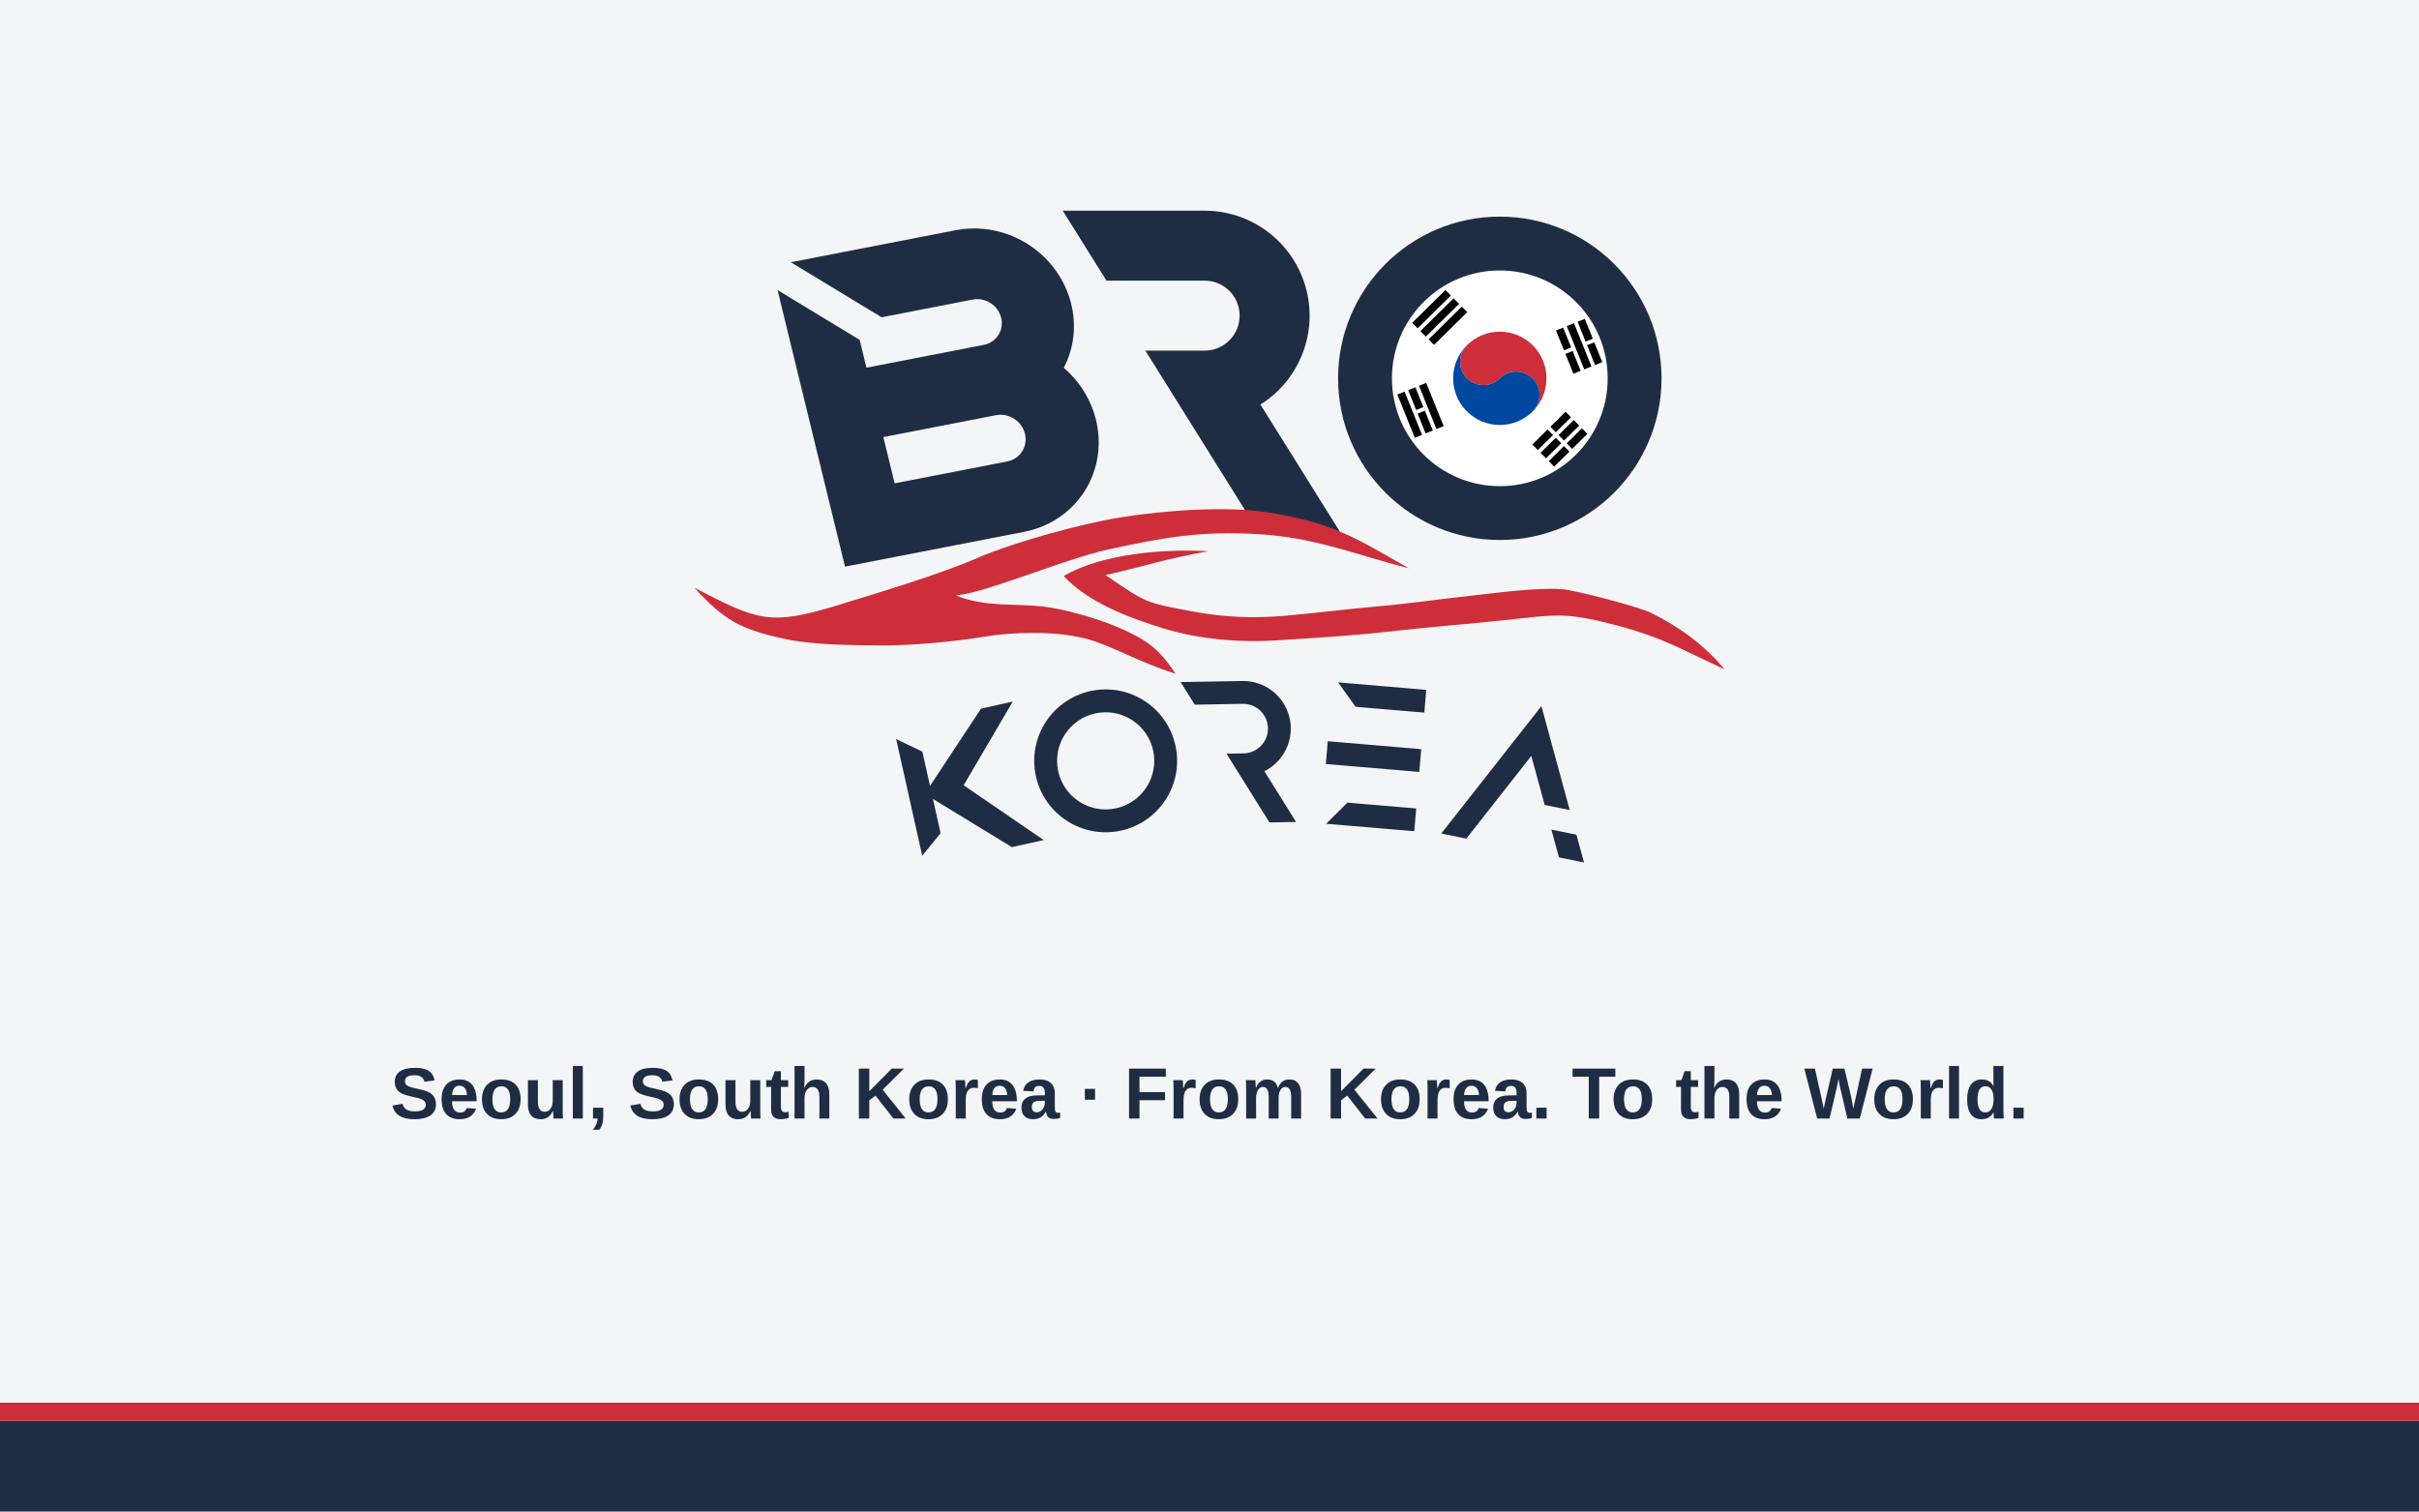
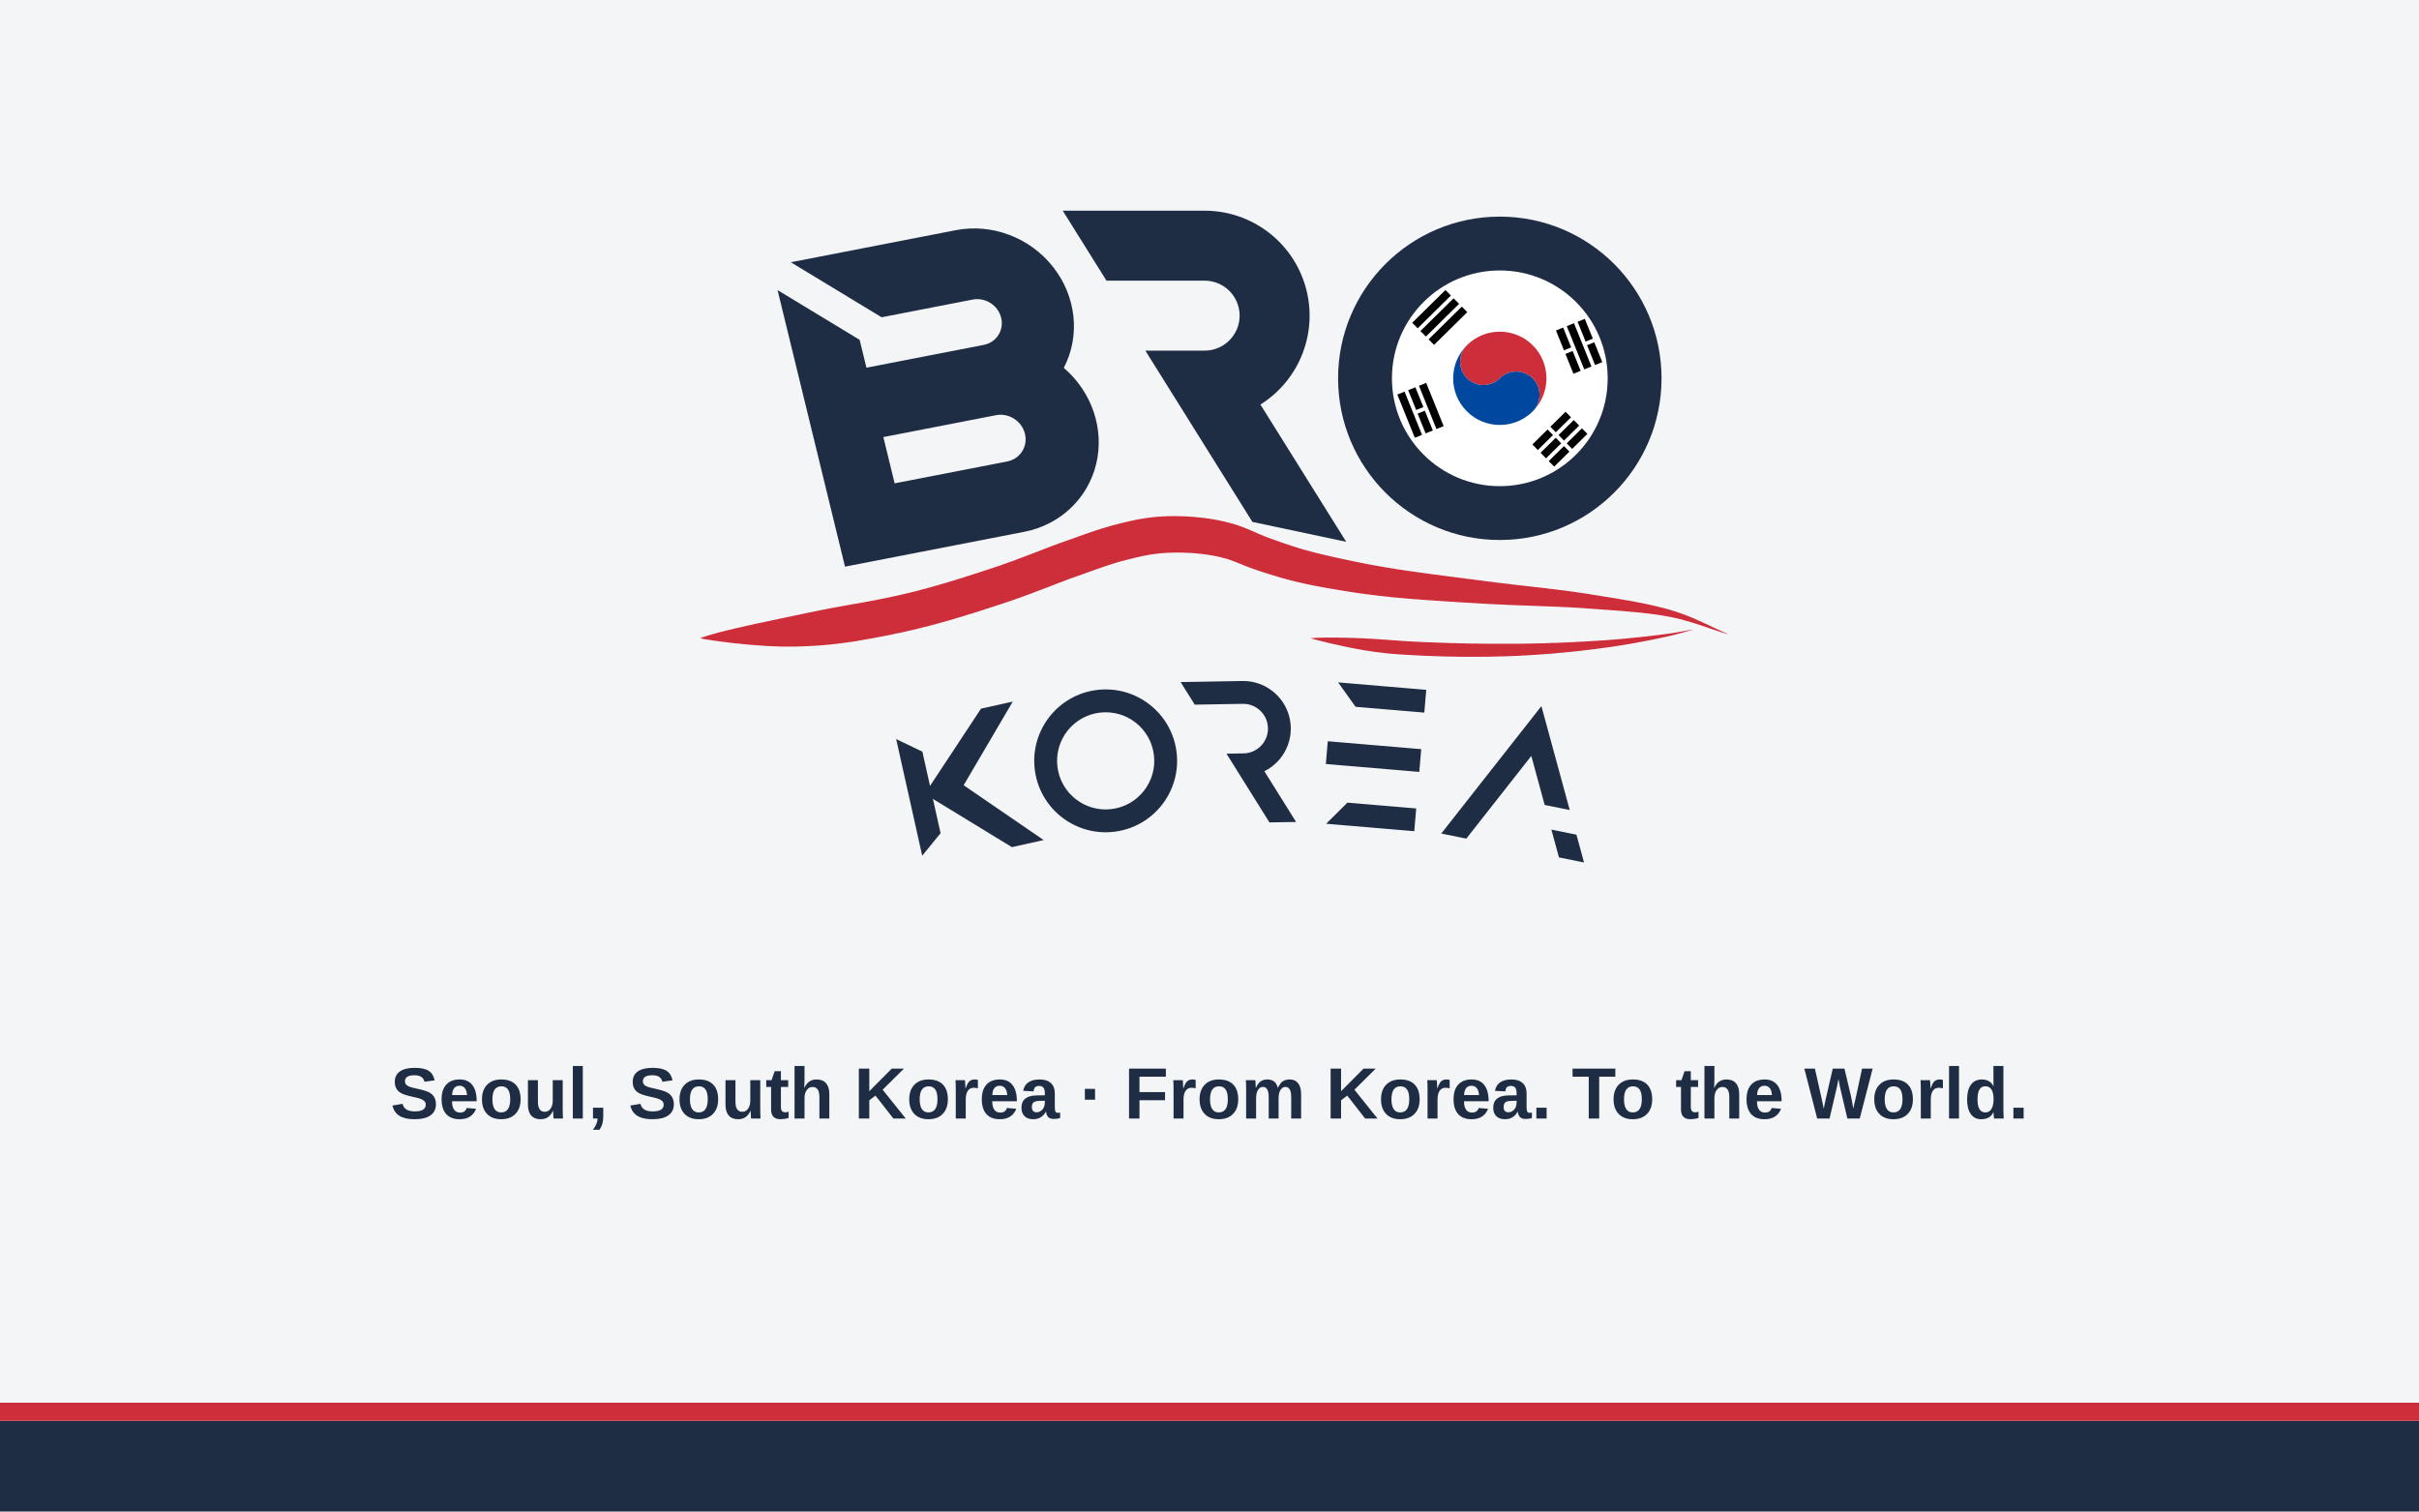
<svg xmlns="http://www.w3.org/2000/svg" viewBox="0 0 800 500" width="800" height="500" role="img" aria-label="BRO KOREA">
  <rect width="800" height="500" fill="#F4F5F7" />
  <rect y="470" width="800" height="30" fill="#1F2D44" />
  <rect y="464" width="800" height="6" fill="#CD2E3A" />
  <svg x="220" y="60" width="360" height="235" viewBox="0 0 1120 730.77">
    <path fill="#1F2D44" fill-rule="evenodd" d="M129.21,83.05L298.99,50.05C336.25,42.81 375.34,57.62 399.18,88.03C423.02,118.43 427.27,158.89 410.08,191.72C439.1,216.64 452.01,254.89 443.43,290.58C434.84,326.27 406.25,353.3 369.51,360.44L184.97,396.31L115.59,111.72L200.04,162.9L207.03,191.56L327.77,168.09C340.78,165.56 348.78,153.07 345.64,140.2C342.5,127.32 329.41,118.93 316.4,121.46L222.65,139.68ZM224.43,262.97L236.04,310.58L351.87,288.06C365.15,285.48 373.32,272.73 370.12,259.58C366.91,246.44 353.55,237.87 340.27,240.46Z" />
    <path fill="#1F2D44" d="M409.01,30L555,30C603.15,30 645.48,61.87 658.79,108.14C672.1,154.41 653.18,203.9 612.39,229.49L700.67,370.76L604.16,350.29L494,174L555,174C574.88,174 591,157.88 591,138C591,118.12 574.88,102 555,102L454,102Z" />
    <path fill="#FFFFFF" d="M969.7,202.5C969.7,263.8 920,313.5 858.7,313.5C797.4,313.5 747.7,263.8 747.7,202.5C747.7,141.2 797.4,91.5 858.7,91.5C920,91.5 969.7,141.2 969.7,202.5Z" />
    <path fill="#1F2D44" fill-rule="evenodd" d="M1025.1,202.5C1025.1,294.4 950.6,368.9 858.7,368.9C766.8,368.9 692.3,294.4 692.3,202.5C692.3,110.6 766.8,36.1 858.7,36.1C950.6,36.1 1025.1,110.6 1025.1,202.5ZM969.7,202.5C969.7,141.2 920,91.5 858.7,91.5C797.4,91.5 747.7,141.2 747.7,202.5C747.7,263.8 797.4,313.5 858.7,313.5C920,313.5 969.7,263.8 969.7,202.5Z" />
    <path fill="#CD2E3A" d="M858.7,202.5C849.26,211.81 834.07,211.71 824.76,202.27C815.45,192.83 815.55,177.64 824.99,168.33C843.86,149.71 874.25,149.92 892.87,168.79C911.49,187.66 911.28,218.05 892.41,236.67C901.85,227.36 901.95,212.17 892.64,202.73C883.33,193.29 868.14,193.19 858.7,202.5Z" />
    <path fill="#0047A0" d="M858.7,202.5C868.14,193.19 883.33,193.29 892.64,202.73C901.95,212.17 901.85,227.36 892.41,236.67C873.54,255.29 843.15,255.08 824.53,236.21C805.91,217.34 806.12,186.95 824.99,168.33C815.55,177.64 815.45,192.83 824.76,202.27C834.07,211.71 849.26,211.81 858.7,202.5Z" />
    <path fill="#000000" d="M802.75,111.61L808.37,117.3L774.2,151.01L768.58,145.32ZM811.18,120.15L816.79,125.85L782.62,159.55L777,153.86ZM819.6,128.69L825.22,134.39L791.05,168.1L785.43,162.4ZM916.48,153.29L923.89,150.29L932.13,170.69L924.71,173.69ZM926.21,177.39L933.63,174.4L941.87,194.8L934.45,197.79ZM927.6,148.79L935.02,145.8L952.99,190.3L945.58,193.3ZM938.73,144.3L946.15,141.3L954.38,161.7L946.97,164.7ZM948.46,168.41L955.88,165.41L964.12,185.81L956.7,188.81ZM753.28,219.19L760.7,216.19L778.67,260.7L771.25,263.7ZM764.41,214.7L771.82,211.7L780.06,232.1L772.64,235.09ZM774.14,238.8L781.56,235.81L789.8,256.21L782.38,259.2ZM775.53,210.2L782.95,207.21L800.92,251.71L793.51,254.71ZM926.35,236.9L931.97,242.6L916.31,258.05L910.69,252.35ZM907.84,255.16L913.46,260.86L897.8,276.31L892.18,270.61ZM934.78,245.45L940.4,251.14L924.73,266.59L919.12,260.9ZM916.27,263.7L921.89,269.4L906.22,284.85L900.61,279.15ZM943.2,253.99L948.82,259.68L933.16,275.13L927.54,269.44ZM924.69,272.25L930.31,277.94L914.65,293.39L909.03,287.7Z" />
    <path fill="#1F2D44" d="M237.61,573.75L264.57,586.69L283.31,670.62L264.4,693.8ZM324.9,542.49L357.59,535.19L307.05,621.27L389.39,677.69L356.69,684.98L270.69,632.44L269.39,626.61ZM526.18,587.66C530.88,627.98 502.02,664.48 461.7,669.18C421.38,673.89 384.88,645.02 380.17,604.71C375.46,564.39 404.33,527.88 444.65,523.18C484.97,518.47 521.47,547.34 526.18,587.66ZM502.83,590.38C499.63,562.95 474.8,543.32 447.37,546.52C419.95,549.72 400.31,574.55 403.51,601.98C406.71,629.41 431.54,649.05 458.97,645.84C486.4,642.64 506.04,617.81 502.83,590.38ZM530.29,515.1L593.8,514C616.7,513.61 636.81,529.12 642.25,551.37C647.68,573.61 636.98,596.66 616.48,606.86L649.09,659.07L621.68,659.54L577.49,588.8L595.09,588.49C609.17,588.25 620.39,576.64 620.14,562.55C619.9,548.47 608.29,537.26 594.21,537.5L544.81,538.35ZM692.33,515.43L783,523.11L781.02,546.53L710.27,540.54ZM681.68,576L777.84,584.14L775.85,607.56L679.7,599.42ZM701.92,639.18L772.67,645.17L770.69,668.59L680.01,660.91ZM901.5,539.85L930.63,646.77L904.85,641.55L891.11,591.11L824.23,676.22L798.45,670.99ZM911.76,666.93L937.54,672.15L945.34,700.77L919.56,695.55Z" />
-     <path fill="#CD2E3A" d="M30,418C60.4,451.28 77.17,460.53 120.22,470.09C152.38,477.24 190.31,477.06 223.45,477.36C253.09,477.63 297.84,473.45 327.26,468.53C358.45,463.32 400.3,462.46 431.06,469.98C457.47,476.43 487.2,494.76 525,506.5C507.68,480.21 495.47,471.6 465.31,458.48C445.73,449.96 409.99,439.66 388.97,437.43C355.61,433.88 330.25,438.16 299,426C331.61,422.8 410.93,388.31 456.44,378.48C513.4,366.17 551.42,359.31 610.38,362.87C669.38,366.42 709.16,383.69 765,398C709.82,366.18 686.17,351.18 620.99,340.59C577.82,333.57 512.43,338.54 468.94,345.53C428.28,352.06 359.24,371 321.79,387.17C281.36,404.62 219.96,422.98 177.16,436.11C107.66,457.43 94.94,451.81 30,418Z" />
-     <path fill="#CD2E3A" d="M410,406C435.45,433.34 476.78,448.79 512.56,459.85C548.75,471.04 591.18,474.62 628.85,472.18C667.64,469.67 707.76,467.42 746.26,462.96C784.81,458.48 824.77,455.54 863.31,451.41C917.22,445.64 926.24,442.72 979.57,456.93C1027.98,469.83 1046.17,481.94 1090,502C1068.9,476.79 1043.03,457.98 1014.01,443.72C1001.76,437.7 936.07,420.35 922.28,419.48C895.01,417.74 855.57,423.32 827.85,426.36C796.73,429.77 764.37,434.5 733.28,437.17C702.34,439.82 669.9,444.07 638.36,446.82C606.17,449.62 575.45,448.56 543.7,442.63C492.18,433.01 495.82,433.89 453,405C492.78,396.02 517.49,387.45 559,380.5C513.55,377.66 448.79,383.04 410,406Z" />
+     <path fill="#CD2E3A" d="M36.0,470.0 L38.7,470.6 L41.3,471.1 L43.9,471.5 L46.6,471.9 L49.2,472.3 L51.8,472.7 L54.4,473.0 L57.1,473.4 L59.7,473.7 L62.3,474.0 L64.9,474.4 L67.5,474.7 L70.2,475.0 L72.8,475.3 L75.4,475.5 L78.0,475.8 L80.6,476.1 L83.3,476.3 L85.9,476.6 L88.5,476.8 L91.1,477.0 L93.8,477.2 L96.4,477.4 L99.1,477.6 L101.7,477.8 L104.4,478.0 L107.0,478.1 L109.7,478.2 L112.3,478.3 L115.0,478.4 L117.7,478.5 L120.4,478.6 L123.1,478.6 L125.8,478.6 L128.5,478.6 L131.2,478.6 L133.9,478.6 L136.6,478.5 L139.3,478.4 L142.0,478.3 L144.8,478.2 L147.6,478.1 L150.4,477.9 L153.2,477.8 L156.0,477.6 L158.9,477.4 L161.7,477.2 L164.5,476.9 L167.4,476.7 L170.2,476.4 L173.0,476.1 L175.9,475.8 L178.7,475.4 L181.6,475.1 L184.4,474.7 L187.3,474.3 L190.1,473.9 L192.9,473.5 L195.8,473.1 L198.6,472.6 L201.5,472.1 L204.3,471.6 L207.1,471.1 L209.9,470.6 L212.8,470.1 L215.6,469.6 L218.4,469.0 L221.2,468.5 L224.0,468.0 L226.8,467.4 L229.6,466.9 L232.4,466.3 L235.2,465.7 L237.9,465.1 L240.7,464.6 L243.4,464.0 L246.2,463.4 L248.9,462.7 L251.6,462.1 L254.3,461.5 L256.9,460.9 L259.4,460.3 L262.0,459.7 L264.5,459.0 L267.0,458.4 L269.6,457.8 L272.1,457.1 L274.6,456.4 L277.1,455.8 L279.6,455.1 L282.2,454.4 L284.6,453.7 L287.1,453.0 L289.6,452.3 L292.1,451.6 L294.6,450.9 L297.0,450.2 L299.5,449.4 L301.9,448.7 L304.4,448.0 L306.8,447.2 L309.2,446.5 L311.6,445.7 L314.0,445.0 L316.4,444.3 L318.8,443.5 L321.2,442.8 L323.5,442.0 L325.9,441.3 L328.2,440.5 L330.5,439.7 L332.9,439.0 L335.2,438.2 L337.5,437.5 L339.8,436.7 L342.0,436.0 L344.3,435.3 L346.5,434.5 L348.8,433.8 L351.0,433.0 L353.0,432.4 L355.0,431.7 L357.0,431.0 L359.0,430.3 L361.0,429.6 L363.0,428.9 L365.0,428.2 L367.0,427.5 L368.9,426.8 L370.9,426.0 L372.8,425.3 L374.8,424.6 L376.7,423.9 L378.6,423.2 L380.5,422.4 L382.4,421.7 L384.3,421.0 L386.2,420.3 L388.0,419.6 L389.9,418.9 L391.7,418.2 L393.6,417.5 L395.4,416.8 L397.2,416.1 L399.0,415.4 L400.8,414.7 L402.6,414.0 L404.3,413.3 L406.1,412.7 L407.8,412.0 L409.5,411.4 L411.2,410.7 L412.9,410.1 L414.6,409.4 L416.2,408.8 L417.9,408.2 L419.5,407.6 L421.1,407.1 L422.7,406.5 L424.3,405.9 L425.6,405.5 L427.0,405.0 L428.3,404.5 L429.6,404.1 L430.9,403.6 L432.1,403.1 L433.4,402.7 L434.7,402.2 L435.9,401.8 L437.2,401.4 L438.4,400.9 L439.6,400.5 L440.8,400.1 L442.0,399.6 L443.2,399.2 L444.4,398.8 L445.6,398.4 L446.7,398.0 L447.9,397.6 L449.0,397.2 L450.2,396.8 L451.3,396.4 L452.4,396.0 L453.6,395.6 L454.7,395.3 L455.8,394.9 L456.9,394.5 L458.0,394.2 L459.1,393.8 L460.2,393.5 L461.3,393.1 L462.3,392.8 L463.4,392.5 L464.5,392.2 L465.6,391.8 L466.6,391.5 L467.7,391.2 L468.8,390.9 L469.8,390.6 L470.9,390.4 L471.9,390.1 L472.9,389.8 L473.9,389.6 L474.9,389.3 L475.9,389.0 L476.8,388.8 L477.8,388.5 L478.8,388.3 L479.7,388.1 L480.7,387.8 L481.7,387.6 L482.6,387.4 L483.5,387.1 L484.5,386.9 L485.4,386.7 L486.3,386.5 L487.3,386.3 L488.2,386.1 L489.1,385.9 L490.0,385.7 L490.9,385.5 L491.8,385.3 L492.8,385.1 L493.7,384.9 L494.6,384.8 L495.4,384.6 L496.3,384.4 L497.2,384.3 L498.1,384.1 L499.0,384.0 L499.9,383.8 L500.8,383.7 L501.7,383.6 L502.6,383.4 L503.4,383.3 L504.3,383.2 L505.2,383.1 L506.1,383.0 L507.0,382.9 L507.9,382.8 L508.7,382.7 L509.6,382.6 L510.5,382.5 L511.4,382.4 L512.3,382.4 L513.2,382.3 L514.1,382.2 L515.1,382.2 L516.0,382.1 L516.9,382.1 L517.8,382.0 L518.7,382.0 L519.6,382.0 L520.6,381.9 L521.5,381.9 L522.4,381.9 L523.3,381.9 L524.3,381.9 L525.2,381.8 L526.1,381.8 L527.1,381.8 L528.0,381.8 L528.9,381.8 L529.8,381.9 L530.8,381.9 L531.7,381.9 L532.6,381.9 L533.5,381.9 L534.4,382.0 L535.4,382.0 L536.3,382.0 L537.2,382.1 L538.1,382.1 L539.0,382.2 L539.9,382.2 L540.8,382.3 L541.7,382.3 L542.6,382.4 L543.5,382.5 L544.4,382.5 L545.2,382.6 L546.0,382.7 L546.8,382.7 L547.6,382.8 L548.4,382.9 L549.2,383.0 L550.0,383.0 L550.8,383.1 L551.6,383.2 L552.4,383.3 L553.2,383.4 L553.9,383.5 L554.7,383.6 L555.5,383.7 L556.2,383.8 L557.0,383.9 L557.8,384.0 L558.5,384.1 L559.3,384.3 L560.1,384.4 L560.8,384.5 L561.6,384.6 L562.3,384.8 L563.1,384.9 L563.9,385.0 L564.6,385.2 L565.4,385.3 L566.1,385.5 L566.9,385.6 L567.6,385.8 L568.4,385.9 L569.1,386.1 L569.9,386.3 L570.6,386.4 L571.4,386.6 L572.1,386.8 L572.9,387.0 L573.6,387.2 L574.4,387.4 L575.1,387.6 L575.8,387.7 L576.5,387.9 L577.2,388.1 L577.9,388.3 L578.6,388.6 L579.3,388.8 L580.0,389.0 L580.7,389.3 L581.4,389.5 L582.2,389.8 L582.9,390.0 L583.7,390.3 L584.4,390.6 L585.2,390.9 L586.0,391.2 L586.8,391.5 L587.6,391.8 L588.4,392.1 L589.2,392.4 L590.0,392.8 L590.8,393.1 L591.6,393.4 L592.5,393.8 L593.3,394.1 L594.2,394.5 L595.0,394.8 L595.9,395.2 L596.8,395.5 L597.7,395.9 L598.6,396.2 L599.5,396.6 L600.4,396.9 L601.4,397.3 L602.3,397.6 L603.3,398.0 L604.2,398.3 L605.2,398.7 L606.2,399.0 L607.2,399.4 L608.1,399.7 L609.1,400.0 L610.0,400.3 L611.0,400.7 L611.9,401.0 L612.9,401.3 L613.8,401.6 L614.7,401.9 L615.7,402.2 L616.6,402.5 L617.6,402.8 L618.6,403.1 L619.5,403.4 L620.5,403.7 L621.4,404.0 L622.4,404.3 L623.4,404.6 L624.3,404.9 L625.3,405.2 L626.3,405.5 L627.3,405.8 L628.3,406.1 L629.2,406.4 L630.2,406.7 L631.2,407.0 L632.2,407.3 L633.2,407.6 L634.2,407.9 L635.2,408.2 L636.2,408.4 L637.3,408.7 L638.3,409.0 L639.3,409.3 L640.3,409.6 L641.4,409.8 L642.4,410.1 L643.4,410.4 L644.5,410.6 L645.5,410.9 L646.6,411.2 L647.6,411.4 L648.8,411.7 L649.9,412.0 L651.1,412.3 L652.2,412.5 L653.4,412.8 L654.6,413.1 L655.7,413.3 L656.9,413.6 L658.1,413.9 L659.3,414.1 L660.4,414.4 L661.6,414.6 L662.8,414.9 L664.0,415.1 L665.2,415.3 L666.3,415.6 L667.5,415.8 L668.7,416.0 L669.9,416.3 L671.1,416.5 L672.3,416.7 L673.5,417.0 L674.7,417.2 L675.9,417.4 L677.1,417.6 L678.3,417.8 L679.5,418.1 L680.7,418.3 L681.9,418.5 L683.1,418.7 L684.3,418.9 L685.5,419.1 L686.7,419.3 L687.9,419.5 L689.1,419.7 L690.3,419.9 L691.5,420.1 L692.7,420.3 L693.8,420.5 L695.0,420.7 L696.3,420.9 L697.5,421.1 L698.7,421.3 L700.0,421.5 L701.2,421.7 L702.4,421.9 L703.6,422.1 L704.8,422.3 L706.0,422.5 L707.2,422.6 L708.4,422.8 L709.6,423.0 L710.8,423.2 L712.0,423.4 L713.3,423.5 L714.5,423.7 L715.7,423.9 L716.9,424.0 L718.1,424.2 L719.4,424.4 L720.6,424.6 L721.8,424.7 L723.1,424.9 L724.4,425.0 L725.6,425.2 L726.9,425.4 L728.2,425.5 L729.5,425.7 L730.8,425.8 L732.1,426.0 L733.4,426.2 L734.8,426.3 L736.1,426.5 L737.5,426.6 L738.9,426.8 L740.3,426.9 L741.7,427.1 L743.2,427.2 L744.6,427.4 L746.1,427.6 L748.2,427.8 L750.3,428.0 L752.5,428.2 L754.6,428.4 L756.9,428.6 L759.1,428.8 L761.4,429.0 L763.7,429.2 L766.0,429.4 L768.4,429.6 L770.7,429.8 L773.1,429.9 L775.5,430.1 L778.0,430.3 L780.4,430.5 L782.9,430.7 L785.4,430.9 L787.9,431.0 L790.4,431.2 L792.9,431.4 L795.5,431.5 L798.0,431.7 L800.6,431.9 L803.1,432.0 L805.7,432.2 L808.3,432.4 L810.8,432.5 L813.4,432.7 L816.0,432.9 L818.6,433.0 L821.1,433.2 L823.7,433.3 L826.2,433.5 L828.8,433.6 L831.3,433.8 L833.9,433.9 L836.4,434.1 L838.9,434.2 L841.4,434.4 L843.9,434.5 L846.5,434.7 L849.2,434.8 L851.8,434.9 L854.4,435.1 L857.1,435.2 L859.7,435.3 L862.4,435.4 L865.0,435.6 L867.7,435.7 L870.4,435.8 L873.1,435.9 L875.7,436.0 L878.4,436.1 L881.1,436.2 L883.8,436.3 L886.5,436.4 L889.1,436.5 L891.8,436.6 L894.5,436.7 L897.2,436.8 L899.9,436.9 L902.5,437.0 L905.2,437.1 L907.9,437.2 L910.5,437.3 L913.2,437.4 L915.8,437.5 L918.4,437.6 L921.0,437.7 L923.7,437.9 L926.3,438.0 L928.9,438.1 L931.4,438.2 L934.0,438.4 L936.6,438.5 L939.1,438.7 L941.6,438.8 L944.1,439.0 L946.6,439.2 L949.1,439.4 L951.4,439.5 L953.7,439.7 L956.0,439.9 L958.2,440.0 L960.5,440.2 L962.8,440.4 L965.0,440.5 L967.3,440.7 L969.6,440.8 L971.8,441.0 L974.1,441.2 L976.3,441.3 L978.5,441.5 L980.8,441.7 L983.0,441.8 L985.2,442.0 L987.4,442.2 L989.6,442.4 L991.8,442.6 L994.0,442.8 L996.2,443.0 L998.3,443.2 L1000.5,443.4 L1002.6,443.6 L1004.8,443.8 L1006.9,444.1 L1009.0,444.3 L1011.1,444.5 L1013.2,444.8 L1015.2,445.1 L1017.3,445.3 L1019.3,445.6 L1021.4,445.9 L1023.4,446.2 L1025.4,446.5 L1027.4,446.9 L1029.3,447.2 L1031.3,447.6 L1033.2,447.9 L1035.2,448.3 L1036.8,448.6 L1038.3,449.0 L1039.9,449.3 L1041.5,449.7 L1043.0,450.1 L1044.6,450.4 L1046.1,450.8 L1047.6,451.2 L1049.1,451.7 L1050.6,452.1 L1052.1,452.5 L1053.6,452.9 L1055.0,453.4 L1056.5,453.8 L1057.9,454.3 L1059.4,454.7 L1060.8,455.2 L1062.3,455.7 L1063.7,456.1 L1065.2,456.6 L1066.6,457.1 L1068.0,457.6 L1069.5,458.0 L1070.9,458.5 L1072.3,459.0 L1073.7,459.5 L1075.2,460.0 L1076.6,460.5 L1078.0,461.0 L1079.4,461.4 L1080.9,461.9 L1082.3,462.4 L1083.8,462.9 L1085.2,463.3 L1086.7,463.8 L1088.1,464.3 L1089.6,464.7 L1091.0,465.2 L1092.5,465.6 L1094.0,466.0 L1094.0,466.0 L1092.6,465.4 L1091.2,464.7 L1089.8,464.1 L1088.4,463.5 L1087.0,462.8 L1085.7,462.2 L1084.3,461.6 L1082.9,460.9 L1081.5,460.3 L1080.2,459.6 L1078.8,459.0 L1077.4,458.4 L1076.1,457.7 L1074.7,457.1 L1073.4,456.4 L1072.0,455.8 L1070.6,455.2 L1069.2,454.5 L1067.9,453.9 L1066.5,453.2 L1065.1,452.6 L1063.7,452.0 L1062.3,451.4 L1060.9,450.8 L1059.5,450.1 L1058.1,449.5 L1056.6,448.9 L1055.2,448.3 L1053.7,447.7 L1052.3,447.1 L1050.8,446.6 L1049.3,446.0 L1047.8,445.4 L1046.3,444.9 L1044.7,444.3 L1043.2,443.8 L1041.6,443.2 L1040.1,442.7 L1038.5,442.2 L1036.8,441.7 L1034.9,441.1 L1033.0,440.5 L1031.0,440.0 L1029.0,439.4 L1027.0,438.9 L1025.0,438.4 L1023.0,437.9 L1020.9,437.4 L1018.9,436.9 L1016.8,436.4 L1014.7,435.9 L1012.6,435.5 L1010.5,435.0 L1008.4,434.6 L1006.3,434.1 L1004.1,433.7 L1002.0,433.3 L999.8,432.9 L997.6,432.4 L995.5,432.0 L993.3,431.6 L991.1,431.2 L988.9,430.9 L986.7,430.5 L984.5,430.1 L982.2,429.7 L980.0,429.3 L977.8,429.0 L975.5,428.6 L973.3,428.2 L971.1,427.9 L968.8,427.5 L966.6,427.2 L964.3,426.8 L962.1,426.4 L959.9,426.1 L957.6,425.7 L955.4,425.4 L953.1,425.0 L950.9,424.6 L948.4,424.2 L945.8,423.8 L943.3,423.5 L940.7,423.1 L938.2,422.7 L935.6,422.3 L933.0,422.0 L930.4,421.6 L927.8,421.3 L925.2,420.9 L922.5,420.6 L919.9,420.3 L917.3,419.9 L914.6,419.6 L912.0,419.3 L909.3,419.0 L906.6,418.6 L904.0,418.3 L901.3,418.0 L898.6,417.7 L896.0,417.4 L893.3,417.1 L890.6,416.8 L888.0,416.5 L885.3,416.2 L882.6,415.9 L880.0,415.6 L877.3,415.3 L874.7,415.0 L872.0,414.7 L869.4,414.3 L866.8,414.0 L864.1,413.7 L861.5,413.4 L858.9,413.1 L856.3,412.8 L853.8,412.5 L851.2,412.1 L848.6,411.8 L846.1,411.5 L843.6,411.2 L841.1,410.8 L838.6,410.5 L836.1,410.2 L833.6,409.9 L831.1,409.5 L828.5,409.2 L826.0,408.9 L823.4,408.6 L820.9,408.2 L818.3,407.9 L815.8,407.6 L813.2,407.3 L810.7,406.9 L808.2,406.6 L805.6,406.3 L803.1,405.9 L800.6,405.6 L798.1,405.3 L795.6,404.9 L793.1,404.6 L790.6,404.3 L788.1,404.0 L785.7,403.6 L783.3,403.3 L780.9,403.0 L778.5,402.6 L776.1,402.3 L773.8,402.0 L771.4,401.7 L769.2,401.3 L766.9,401.0 L764.6,400.7 L762.4,400.4 L760.3,400.1 L758.1,399.7 L756.0,399.4 L753.9,399.1 L751.9,398.8 L749.9,398.4 L748.5,398.2 L747.1,398.0 L745.7,397.8 L744.3,397.5 L743.0,397.3 L741.6,397.1 L740.3,396.9 L739.0,396.6 L737.7,396.4 L736.4,396.2 L735.2,396.0 L733.9,395.8 L732.7,395.5 L731.5,395.3 L730.2,395.1 L729.0,394.9 L727.8,394.7 L726.6,394.4 L725.4,394.2 L724.3,394.0 L723.1,393.8 L721.9,393.6 L720.8,393.3 L719.6,393.1 L718.4,392.9 L717.3,392.7 L716.1,392.4 L715.0,392.2 L713.8,392.0 L712.7,391.7 L711.5,391.5 L710.4,391.3 L709.2,391.0 L708.0,390.8 L706.9,390.5 L705.7,390.3 L704.5,390.0 L703.3,389.8 L702.2,389.5 L701.0,389.3 L699.8,389.0 L698.6,388.8 L697.5,388.5 L696.3,388.3 L695.2,388.0 L694.0,387.8 L692.8,387.5 L691.7,387.3 L690.5,387.0 L689.4,386.8 L688.2,386.5 L687.1,386.3 L685.9,386.0 L684.8,385.7 L683.7,385.5 L682.5,385.2 L681.4,385.0 L680.3,384.7 L679.1,384.4 L678.0,384.2 L676.9,383.9 L675.8,383.6 L674.6,383.4 L673.5,383.1 L672.4,382.8 L671.3,382.6 L670.2,382.3 L669.1,382.0 L668.0,381.7 L667.0,381.4 L665.9,381.2 L664.8,380.9 L663.7,380.6 L662.7,380.3 L661.6,380.0 L660.5,379.7 L659.5,379.4 L658.4,379.2 L657.4,378.9 L656.4,378.6 L655.4,378.3 L654.5,378.0 L653.5,377.7 L652.6,377.5 L651.7,377.2 L650.7,376.9 L649.8,376.6 L648.9,376.3 L648.0,376.0 L647.0,375.7 L646.1,375.4 L645.2,375.1 L644.3,374.8 L643.4,374.5 L642.5,374.2 L641.5,373.9 L640.6,373.6 L639.7,373.3 L638.8,373.0 L637.9,372.7 L637.0,372.4 L636.1,372.1 L635.2,371.8 L634.3,371.5 L633.4,371.2 L632.5,370.8 L631.6,370.5 L630.7,370.2 L629.8,369.9 L628.9,369.6 L628.0,369.2 L627.1,368.9 L626.2,368.6 L625.3,368.3 L624.3,367.9 L623.4,367.6 L622.5,367.3 L621.6,366.9 L620.7,366.6 L619.9,366.3 L619.1,366.0 L618.3,365.7 L617.6,365.4 L616.8,365.1 L616.0,364.8 L615.3,364.5 L614.5,364.2 L613.7,363.8 L612.9,363.5 L612.1,363.2 L611.3,362.8 L610.5,362.5 L609.7,362.1 L608.9,361.8 L608.1,361.4 L607.2,361.0 L606.4,360.7 L605.6,360.3 L604.7,359.9 L603.9,359.6 L603.0,359.2 L602.1,358.8 L601.2,358.4 L600.4,358.1 L599.5,357.7 L598.5,357.3 L597.6,356.9 L596.7,356.6 L595.8,356.2 L594.8,355.8 L593.9,355.5 L592.9,355.1 L592.0,354.8 L591.0,354.4 L590.0,354.1 L589.0,353.7 L588.0,353.4 L586.9,353.1 L585.9,352.7 L584.9,352.4 L583.9,352.2 L583.0,351.9 L582.1,351.7 L581.2,351.4 L580.3,351.2 L579.3,350.9 L578.4,350.7 L577.5,350.5 L576.6,350.2 L575.7,350.0 L574.7,349.8 L573.8,349.6 L572.9,349.4 L572.0,349.2 L571.0,349.0 L570.1,348.8 L569.2,348.6 L568.3,348.4 L567.3,348.3 L566.4,348.1 L565.5,347.9 L564.6,347.7 L563.6,347.6 L562.7,347.4 L561.8,347.3 L560.8,347.1 L559.9,347.0 L559.0,346.8 L558.0,346.7 L557.1,346.6 L556.2,346.5 L555.2,346.3 L554.3,346.2 L553.3,346.1 L552.4,346.0 L551.4,345.9 L550.5,345.8 L549.5,345.7 L548.6,345.6 L547.6,345.5 L546.6,345.4 L545.6,345.3 L544.5,345.2 L543.5,345.1 L542.4,345.0 L541.4,345.0 L540.3,344.9 L539.2,344.8 L538.2,344.7 L537.1,344.7 L536.0,344.6 L535.0,344.6 L533.9,344.5 L532.8,344.5 L531.7,344.5 L530.6,344.4 L529.5,344.4 L528.5,344.4 L527.4,344.4 L526.3,344.3 L525.2,344.3 L524.1,344.3 L523.0,344.3 L521.9,344.3 L520.8,344.3 L519.7,344.4 L518.5,344.4 L517.4,344.4 L516.3,344.4 L515.2,344.5 L514.1,344.5 L513.0,344.6 L511.9,344.6 L510.8,344.7 L509.7,344.8 L508.6,344.9 L507.5,344.9 L506.4,345.0 L505.2,345.1 L504.1,345.2 L503.0,345.3 L501.9,345.4 L500.8,345.6 L499.7,345.7 L498.6,345.8 L497.5,346.0 L496.4,346.1 L495.3,346.3 L494.2,346.4 L493.1,346.6 L492.0,346.8 L490.9,347.0 L489.8,347.1 L488.7,347.3 L487.6,347.5 L486.6,347.7 L485.5,347.9 L484.4,348.1 L483.4,348.3 L482.3,348.6 L481.2,348.8 L480.2,349.0 L479.1,349.2 L478.0,349.5 L477.0,349.7 L475.9,350.0 L474.9,350.2 L473.8,350.4 L472.8,350.7 L471.7,351.0 L470.6,351.2 L469.6,351.5 L468.5,351.7 L467.5,352.0 L466.4,352.3 L465.4,352.5 L464.3,352.8 L463.2,353.1 L462.2,353.4 L461.1,353.6 L459.9,354.0 L458.6,354.3 L457.4,354.7 L456.2,355.0 L454.9,355.4 L453.7,355.7 L452.5,356.1 L451.2,356.5 L450.0,356.8 L448.8,357.2 L447.6,357.6 L446.4,358.0 L445.1,358.4 L443.9,358.8 L442.7,359.2 L441.5,359.6 L440.3,360.0 L439.1,360.4 L437.9,360.8 L436.6,361.2 L435.4,361.7 L434.2,362.1 L433.0,362.5 L431.8,362.9 L430.5,363.4 L429.3,363.8 L428.1,364.2 L426.9,364.7 L425.6,365.1 L424.4,365.6 L423.1,366.0 L421.9,366.5 L420.6,366.9 L419.4,367.4 L418.1,367.8 L416.8,368.3 L415.6,368.7 L414.3,369.2 L413.0,369.6 L411.7,370.1 L410.0,370.7 L408.3,371.3 L406.6,371.9 L404.8,372.5 L403.1,373.2 L401.3,373.8 L399.6,374.5 L397.8,375.1 L396.1,375.8 L394.3,376.5 L392.5,377.2 L390.7,377.8 L389.0,378.5 L387.2,379.2 L385.4,379.9 L383.6,380.6 L381.7,381.3 L379.9,382.0 L378.1,382.7 L376.3,383.4 L374.4,384.1 L372.6,384.8 L370.8,385.5 L368.9,386.2 L367.1,386.9 L365.2,387.6 L363.4,388.3 L361.5,389.0 L359.7,389.7 L357.8,390.4 L355.9,391.1 L354.0,391.7 L352.2,392.4 L350.3,393.1 L348.4,393.7 L346.5,394.4 L344.7,395.1 L342.8,395.7 L340.9,396.3 L339.0,397.0 L336.8,397.7 L334.6,398.4 L332.4,399.2 L330.1,399.9 L327.9,400.6 L325.6,401.4 L323.4,402.1 L321.1,402.9 L318.8,403.6 L316.6,404.3 L314.3,405.1 L312.0,405.8 L309.7,406.5 L307.4,407.3 L305.0,408.0 L302.7,408.7 L300.4,409.4 L298.1,410.2 L295.7,410.9 L293.4,411.6 L291.0,412.3 L288.7,413.0 L286.3,413.7 L283.9,414.4 L281.6,415.1 L279.2,415.8 L276.8,416.4 L274.4,417.1 L272.0,417.8 L269.7,418.4 L267.3,419.1 L264.9,419.7 L262.5,420.3 L260.1,421.0 L257.7,421.6 L255.3,422.2 L252.9,422.8 L250.5,423.4 L248.1,423.9 L245.7,424.5 L243.1,425.1 L240.5,425.7 L237.9,426.3 L235.3,426.8 L232.7,427.4 L230.1,428.0 L227.4,428.5 L224.8,429.1 L222.1,429.6 L219.4,430.1 L216.7,430.7 L214.0,431.2 L211.3,431.7 L208.6,432.2 L205.9,432.7 L203.2,433.2 L200.5,433.7 L197.7,434.2 L195.0,434.7 L192.2,435.1 L189.5,435.6 L186.8,436.1 L184.0,436.6 L181.3,437.1 L178.6,437.6 L175.8,438.1 L173.1,438.6 L170.4,439.1 L167.6,439.6 L164.9,440.2 L162.2,440.7 L159.5,441.2 L156.8,441.8 L154.1,442.3 L151.4,442.9 L148.7,443.4 L146.0,444.0 L143.3,444.5 L140.6,445.1 L138.0,445.7 L135.4,446.2 L132.9,446.7 L130.4,447.3 L127.9,447.8 L125.3,448.3 L122.8,448.9 L120.3,449.4 L117.7,449.9 L115.2,450.5 L112.7,451.0 L110.1,451.5 L107.6,452.1 L105.0,452.6 L102.5,453.2 L100.0,453.7 L97.4,454.2 L94.9,454.8 L92.3,455.3 L89.8,455.9 L87.2,456.5 L84.6,457.0 L82.1,457.6 L79.5,458.2 L77.0,458.8 L74.4,459.3 L71.8,459.9 L69.3,460.6 L66.7,461.2 L64.2,461.8 L61.6,462.4 L59.0,463.1 L56.5,463.7 L53.9,464.4 L51.3,465.1 L48.8,465.8 L46.2,466.6 L43.6,467.3 L41.1,468.1 L38.5,469.0 L36.0,470.0Z" />
+     <path fill="#CD2E3A" d="M664.0,470.0 L666.4,470.7 L668.8,471.4 L671.2,472.0 L673.6,472.6 L676.0,473.2 L678.4,473.8 L680.8,474.4 L683.2,475.0 L685.6,475.5 L688.0,476.1 L690.4,476.6 L692.8,477.1 L695.2,477.7 L697.6,478.2 L700.0,478.7 L702.4,479.2 L704.8,479.7 L707.2,480.2 L709.6,480.6 L712.0,481.1 L714.4,481.5 L716.8,481.9 L719.3,482.4 L721.7,482.8 L724.2,483.1 L726.6,483.5 L729.0,483.9 L731.5,484.2 L734.0,484.5 L736.4,484.8 L738.9,485.1 L741.4,485.4 L743.9,485.7 L746.4,485.9 L748.9,486.1 L751.4,486.3 L754.0,486.5 L756.5,486.7 L759.0,486.8 L761.6,487.0 L764.3,487.1 L767.0,487.3 L769.7,487.4 L772.4,487.6 L775.2,487.7 L777.9,487.9 L780.7,488.0 L783.4,488.1 L786.2,488.2 L789.0,488.3 L791.8,488.4 L794.6,488.5 L797.3,488.6 L800.2,488.7 L803.0,488.8 L805.8,488.8 L808.6,488.9 L811.4,488.9 L814.2,489.0 L817.0,489.0 L819.8,489.1 L822.6,489.1 L825.4,489.1 L828.2,489.1 L831.0,489.1 L833.8,489.1 L836.6,489.1 L839.4,489.1 L842.2,489.0 L845.0,489.0 L847.7,489.0 L850.5,488.9 L853.2,488.9 L856.0,488.8 L858.7,488.7 L861.4,488.7 L864.1,488.6 L866.8,488.5 L869.5,488.4 L872.1,488.3 L874.6,488.2 L877.1,488.1 L879.5,488.0 L882.0,487.8 L884.4,487.7 L886.9,487.6 L889.4,487.4 L891.8,487.3 L894.3,487.1 L896.7,487.0 L899.2,486.8 L901.6,486.6 L904.0,486.4 L906.5,486.3 L908.9,486.1 L911.3,485.9 L913.8,485.7 L916.2,485.5 L918.6,485.2 L921.0,485.0 L923.3,484.8 L925.7,484.6 L928.1,484.3 L930.4,484.1 L932.8,483.9 L935.1,483.6 L937.4,483.4 L939.8,483.1 L942.1,482.9 L944.3,482.6 L946.6,482.3 L948.9,482.1 L951.1,481.8 L953.4,481.5 L955.6,481.3 L957.8,481.0 L960.0,480.7 L962.1,480.4 L964.3,480.1 L966.4,479.8 L968.2,479.6 L969.9,479.4 L971.7,479.1 L973.4,478.9 L975.2,478.6 L976.9,478.3 L978.7,478.1 L980.4,477.8 L982.2,477.5 L983.9,477.2 L985.6,477.0 L987.4,476.7 L989.1,476.4 L990.8,476.1 L992.5,475.8 L994.2,475.5 L995.8,475.2 L997.5,474.9 L999.2,474.6 L1000.8,474.3 L1002.4,474.0 L1004.1,473.7 L1005.7,473.4 L1007.3,473.1 L1008.8,472.8 L1010.4,472.5 L1011.9,472.2 L1013.5,471.9 L1015.0,471.6 L1016.5,471.3 L1017.9,471.0 L1019.4,470.7 L1020.8,470.4 L1022.2,470.1 L1023.6,469.8 L1025.0,469.5 L1026.3,469.2 L1027.7,468.9 L1029.0,468.7 L1030.2,468.4 L1031.1,468.2 L1031.9,468.0 L1032.7,467.8 L1033.5,467.6 L1034.3,467.4 L1035.1,467.3 L1035.8,467.1 L1036.6,466.9 L1037.3,466.7 L1038.0,466.5 L1038.7,466.3 L1039.5,466.2 L1040.2,466.0 L1040.9,465.8 L1041.5,465.6 L1042.2,465.4 L1042.9,465.2 L1043.6,465.1 L1044.2,464.9 L1044.9,464.7 L1045.5,464.5 L1046.2,464.3 L1046.8,464.2 L1047.5,464.0 L1048.1,463.8 L1048.8,463.6 L1049.4,463.4 L1050.1,463.2 L1050.7,463.1 L1051.4,462.9 L1052.0,462.7 L1052.7,462.5 L1053.3,462.3 L1054.0,462.1 L1054.6,462.0 L1055.3,461.8 L1056.0,461.6 L1056.6,461.4 L1057.3,461.2 L1058.0,461.0 L1058.0,461.0 L1057.3,461.1 L1056.6,461.2 L1055.9,461.3 L1055.2,461.4 L1054.5,461.5 L1053.9,461.7 L1053.2,461.8 L1052.5,461.9 L1051.9,462.0 L1051.2,462.1 L1050.5,462.2 L1049.9,462.4 L1049.2,462.5 L1048.5,462.6 L1047.9,462.7 L1047.2,462.8 L1046.6,462.9 L1045.9,463.1 L1045.2,463.2 L1044.6,463.3 L1043.9,463.4 L1043.2,463.5 L1042.5,463.7 L1041.9,463.8 L1041.2,463.9 L1040.5,464.0 L1039.8,464.1 L1039.1,464.2 L1038.3,464.4 L1037.6,464.5 L1036.9,464.6 L1036.1,464.7 L1035.4,464.8 L1034.6,464.9 L1033.8,465.1 L1033.0,465.2 L1032.2,465.3 L1031.4,465.4 L1030.6,465.5 L1029.8,465.6 L1028.5,465.8 L1027.2,466.0 L1025.8,466.1 L1024.5,466.3 L1023.1,466.5 L1021.7,466.7 L1020.2,466.8 L1018.8,467.0 L1017.3,467.2 L1015.8,467.4 L1014.3,467.6 L1012.8,467.7 L1011.3,467.9 L1009.7,468.1 L1008.1,468.3 L1006.5,468.4 L1004.9,468.6 L1003.3,468.8 L1001.7,469.0 L1000.1,469.1 L998.4,469.3 L996.7,469.5 L995.1,469.6 L993.4,469.8 L991.7,470.0 L990.0,470.1 L988.3,470.3 L986.6,470.5 L984.8,470.6 L983.1,470.8 L981.4,470.9 L979.6,471.1 L977.9,471.2 L976.1,471.4 L974.4,471.5 L972.6,471.6 L970.9,471.8 L969.1,471.9 L967.4,472.0 L965.6,472.2 L963.5,472.3 L961.3,472.4 L959.2,472.6 L957.0,472.7 L954.8,472.8 L952.6,473.0 L950.3,473.1 L948.1,473.2 L945.8,473.4 L943.6,473.5 L941.3,473.6 L939.0,473.7 L936.7,473.8 L934.4,474.0 L932.1,474.1 L929.7,474.2 L927.4,474.3 L925.0,474.4 L922.6,474.5 L920.3,474.6 L917.9,474.7 L915.5,474.8 L913.1,474.8 L910.7,474.9 L908.3,475.0 L905.9,475.1 L903.5,475.2 L901.0,475.2 L898.6,475.3 L896.2,475.3 L893.8,475.4 L891.3,475.5 L888.9,475.5 L886.5,475.5 L884.0,475.6 L881.6,475.6 L879.2,475.6 L876.7,475.7 L874.3,475.7 L871.9,475.7 L869.2,475.7 L866.6,475.7 L863.9,475.7 L861.2,475.7 L858.5,475.7 L855.8,475.7 L853.1,475.7 L850.4,475.7 L847.7,475.7 L844.9,475.6 L842.2,475.6 L839.4,475.6 L836.7,475.5 L833.9,475.5 L831.2,475.5 L828.4,475.4 L825.6,475.4 L822.8,475.3 L820.0,475.2 L817.3,475.2 L814.5,475.1 L811.7,475.0 L808.9,475.0 L806.1,474.9 L803.3,474.8 L800.6,474.7 L797.8,474.6 L795.0,474.5 L792.3,474.4 L789.5,474.3 L786.8,474.2 L784.0,474.1 L781.3,474.0 L778.5,473.9 L775.8,473.7 L773.1,473.6 L770.4,473.5 L767.7,473.3 L765.1,473.2 L762.4,473.0 L759.9,472.9 L757.4,472.7 L755.0,472.5 L752.5,472.3 L750.0,472.2 L747.6,472.0 L745.1,471.8 L742.6,471.6 L740.2,471.4 L737.7,471.3 L735.3,471.1 L732.8,470.9 L730.4,470.8 L727.9,470.6 L725.5,470.5 L723.0,470.4 L720.6,470.2 L718.1,470.1 L715.7,470.0 L713.3,469.9 L710.8,469.8 L708.4,469.7 L705.9,469.6 L703.5,469.6 L701.0,469.5 L698.6,469.4 L696.1,469.4 L693.7,469.4 L691.2,469.3 L688.8,469.3 L686.3,469.3 L683.8,469.3 L681.4,469.3 L678.9,469.3 L676.4,469.4 L673.9,469.4 L671.5,469.5 L669.0,469.6 L666.5,469.8 L664.0,470.0Z" />
  </svg>
  <text x="400" y="370" text-anchor="middle" font-family="Montserrat,Arial,Helvetica,sans-serif" font-size="24" font-weight="600" fill="#1F2D44">Seoul, South Korea · From Korea. To the World.</text>
</svg>
